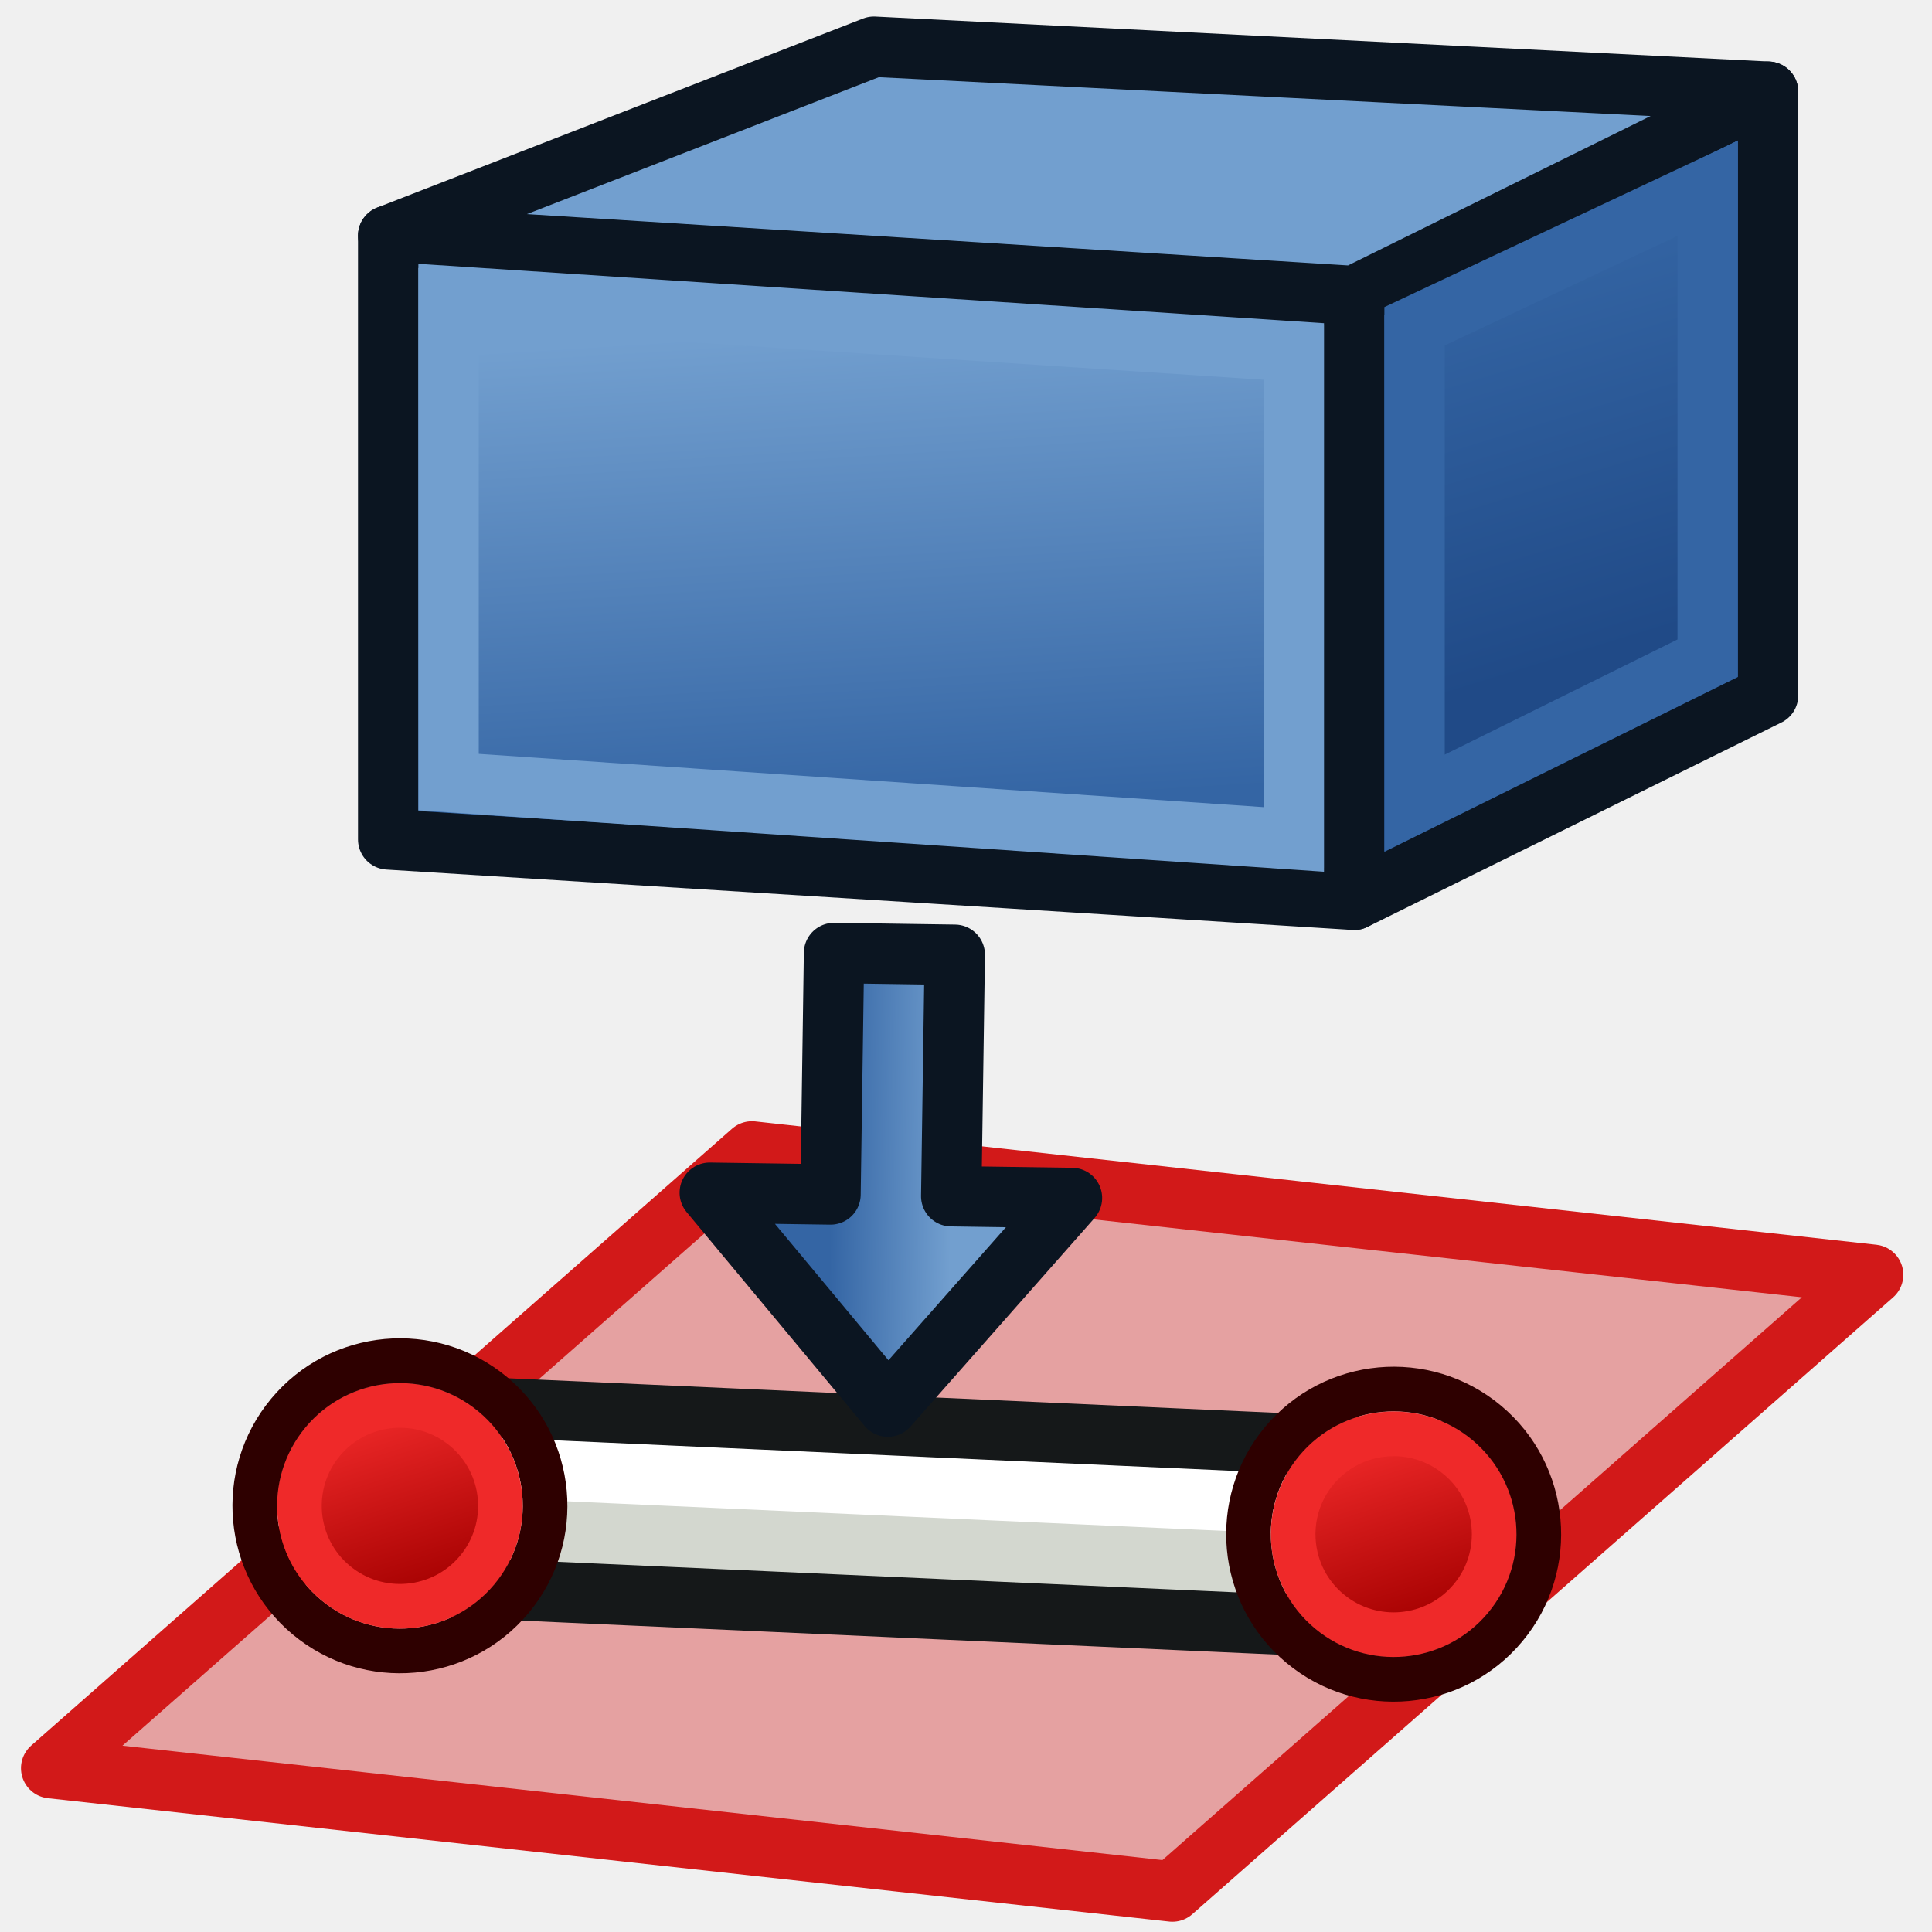
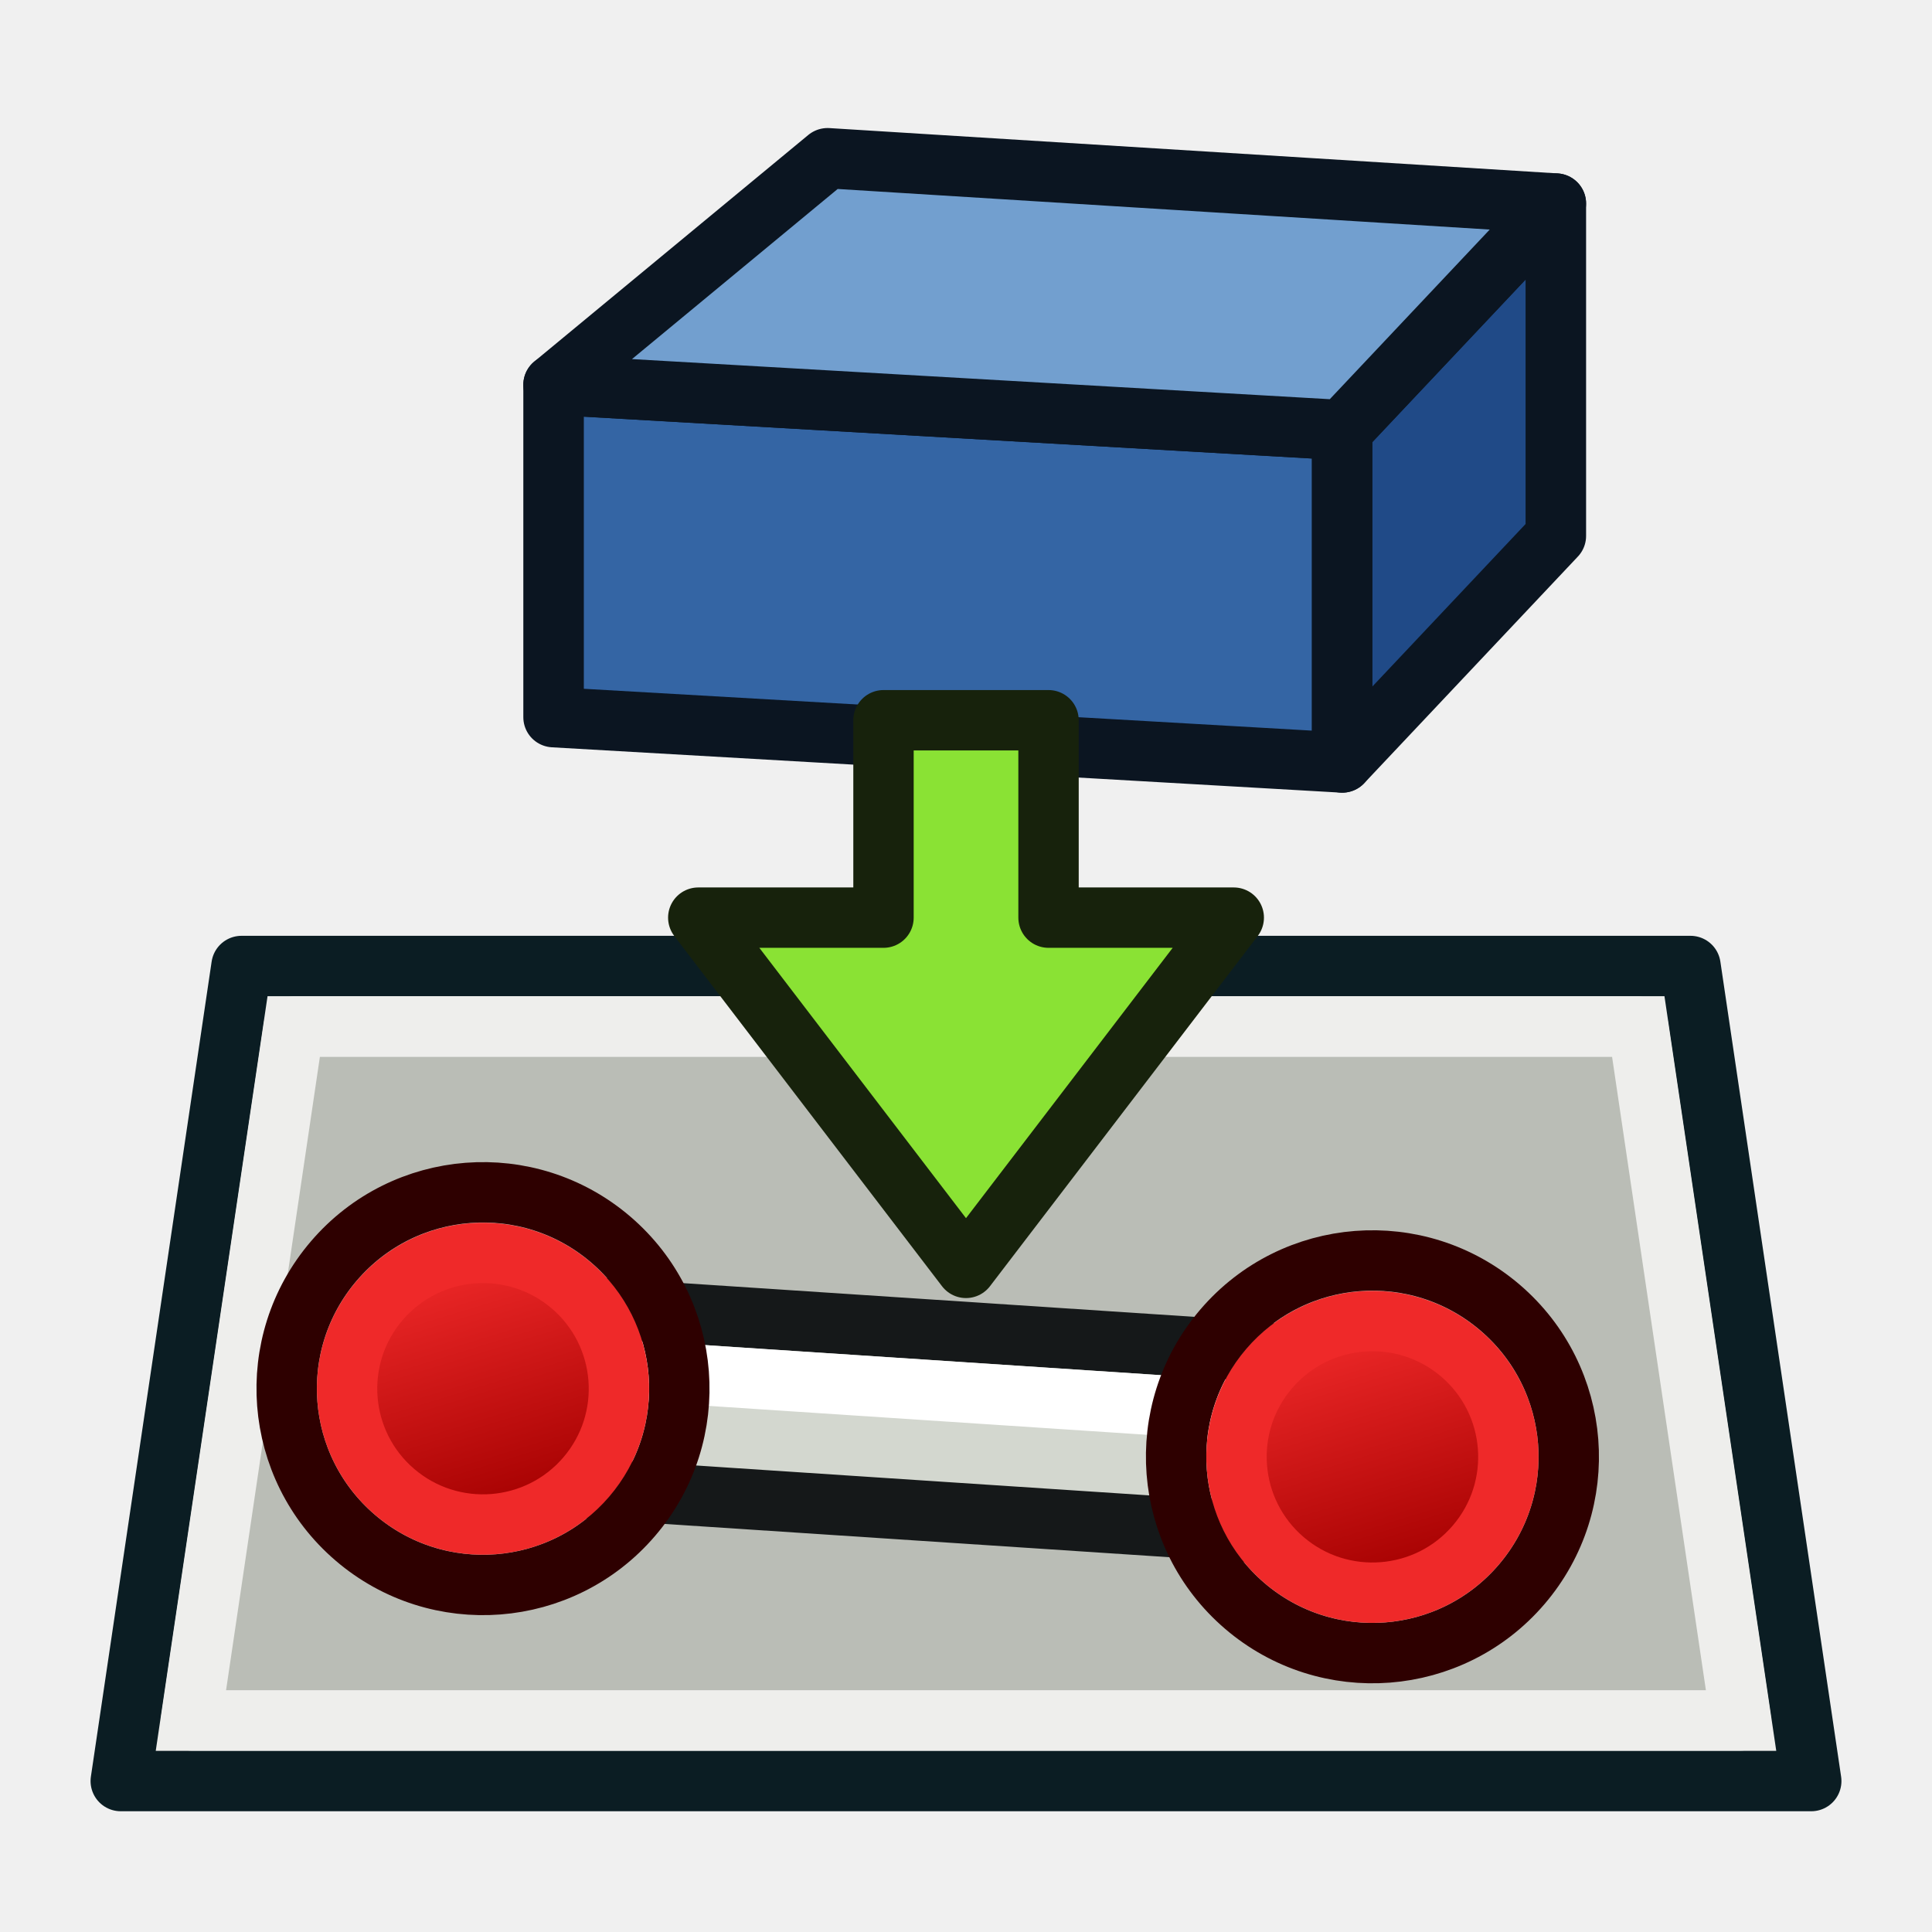
<svg xmlns="http://www.w3.org/2000/svg" xmlns:xlink="http://www.w3.org/1999/xlink" width="64" height="64" id="svg2869" version="1.1" viewBox="0 0 64 64">
  <defs id="defs2871">
    <linearGradient id="linearGradient5">
      <stop style="stop-color:#ef2929;stop-opacity:1;" offset="0" id="stop19" />
      <stop style="stop-color:#ef2929;stop-opacity:0;" offset="1" id="stop20" />
    </linearGradient>
    <linearGradient id="swatch18">
      <stop style="stop-color:#ef2929;stop-opacity:1;" offset="0" id="stop18" />
    </linearGradient>
    <linearGradient id="swatch15">
      <stop style="stop-color:#3d0000;stop-opacity:1;" offset="0" id="stop15" />
    </linearGradient>
    <linearGradient id="linearGradient5-1">
      <stop style="stop-color:#ef2929;stop-opacity:1;" offset="0" id="stop5" />
      <stop style="stop-color:#ef2929;stop-opacity:0;" offset="1" id="stop6" />
    </linearGradient>
    <linearGradient id="linearGradient3836-9">
      <stop style="stop-color:#a40000;stop-opacity:1" offset="0" id="stop3838-8" />
      <stop style="stop-color:#ef2929;stop-opacity:1" offset="1" id="stop3840-1" />
    </linearGradient>
    <linearGradient id="linearGradient3836-9-3">
      <stop style="stop-color:#a40000;stop-opacity:1" offset="0" id="stop3838-8-5" />
      <stop style="stop-color:#ef2929;stop-opacity:1" offset="1" id="stop3840-1-6" />
    </linearGradient>
-     <linearGradient y2="5" x2="-22" y1="18" x1="-18" gradientUnits="userSpaceOnUse" id="linearGradient3082" xlink:href="#linearGradient3836-9-3" />
-     <linearGradient id="linearGradient3836-9-7">
-       <stop style="stop-color:#a40000;stop-opacity:1" offset="0" id="stop3838-8-0" />
-       <stop style="stop-color:#ef2929;stop-opacity:1" offset="1" id="stop3840-1-9" />
+     <linearGradient id="linearGradient2">
+       <stop style="stop-color:#73d216;stop-opacity:1;" offset="0" id="stop1" />
+       <stop style="stop-color:#8ae234;stop-opacity:1;" offset="1" id="stop2" />
    </linearGradient>
-     <linearGradient y2="5" x2="-22" y1="18" x1="-18" gradientUnits="userSpaceOnUse" id="linearGradient3082-3" xlink:href="#linearGradient3836-9-7" />
-     <linearGradient xlink:href="#linearGradient3836-9-3" id="linearGradient3801-1-3" gradientUnits="userSpaceOnUse" x1="-18" y1="18" x2="-22" y2="5" gradientTransform="matrix(0.7634244,0,0,0.7575042,-4.596389,2.752564)" />
-     <linearGradient xlink:href="#linearGradient3836-9-3" id="linearGradient3801-1-3-2" gradientUnits="userSpaceOnUse" x1="-18" y1="18" x2="-22" y2="5" gradientTransform="matrix(0.849567,0,0,0.8430139,-2.927337,1.779038)" />
-     <linearGradient xlink:href="#linearGradient3836-9-3" id="linearGradient34" gradientUnits="userSpaceOnUse" gradientTransform="matrix(0.8260704,0,0,0.8253345,-4.009808,1.346708)" x1="-18" y1="18" x2="-22" y2="5" />
-     <linearGradient xlink:href="#linearGradient3838" id="linearGradient3844" x1="36" y1="1039.362" x2="32" y2="1003.362" gradientUnits="userSpaceOnUse" gradientTransform="translate(2.0563921e-6,-988.3622)" />
-     <linearGradient id="linearGradient3838">
-       <stop style="stop-color:#d3d7cf;stop-opacity:1;" offset="0" id="stop3840" />
-       <stop style="stop-color:#ffffff;stop-opacity:1;" offset="1" id="stop3842" />
-     </linearGradient>
-     <linearGradient xlink:href="#linearGradient3830" id="linearGradient3836" x1="36" y1="1037.362" x2="32" y2="1005.362" gradientUnits="userSpaceOnUse" gradientTransform="translate(2.0563921e-6,-988.3622)" />
-     <linearGradient id="linearGradient3830">
-       <stop style="stop-color:#ffffff;stop-opacity:1;" offset="0" id="stop3832" />
-       <stop style="stop-color:#d3d7cf;stop-opacity:1;" offset="1" id="stop3834" />
-     </linearGradient>
-     <linearGradient x1="10.504" y1="16.487" x2="5.935" y2="1.636" id="linearGradient-1" gradientTransform="scale(0.9999902,1.00001)" gradientUnits="userSpaceOnUse">
-       <stop stop-color="#A40000" offset="0%" id="stop6-9" />
-       <stop stop-color="#EF2929" offset="100%" id="stop8" />
-     </linearGradient>
-     <linearGradient xlink:href="#linearGradient3815" id="linearGradient3856" gradientUnits="userSpaceOnUse" x1="80" y1="58" x2="79" y2="42" />
+     <linearGradient xlink:href="#linearGradient3815" id="linearGradient3856" gradientUnits="userSpaceOnUse" x1="80" y1="58" x2="79" y2="42" gradientTransform="translate(2.571441,-4.982496)" />
    <linearGradient id="linearGradient3815">
      <stop style="stop-color:#3465a4;stop-opacity:1" offset="0" id="stop3817" />
      <stop style="stop-color:#729fcf;stop-opacity:1" offset="1" id="stop3819" />
    </linearGradient>
-     <linearGradient xlink:href="#linearGradient3841" id="linearGradient3858" gradientUnits="userSpaceOnUse" x1="109" y1="51" x2="105" y2="38" />
+     <linearGradient xlink:href="#linearGradient3841" id="linearGradient3858" gradientUnits="userSpaceOnUse" x1="109" y1="51" x2="105" y2="38" gradientTransform="translate(2.571441,-4.982496)" />
    <linearGradient id="linearGradient3841">
      <stop style="stop-color:#204a87;stop-opacity:1" offset="0" id="stop3843" />
      <stop style="stop-color:#3465a4;stop-opacity:1" offset="1" id="stop3845" />
    </linearGradient>
-     <linearGradient y2="5" x2="-22" y1="18" x1="-18" gradientTransform="matrix(0.7711485,0,0,0.7711394,-4.409097,2.585905)" gradientUnits="userSpaceOnUse" id="linearGradient3898" xlink:href="#linearGradient3836-9-3" />
-     <linearGradient xlink:href="#linearGradient3815" id="linearGradient3978" gradientUnits="userSpaceOnUse" x1="-15" y1="37" x2="-19" y2="37" gradientTransform="rotate(15,-47.52431,105.6818)" />
-     <linearGradient xlink:href="#linearGradient3836-9-3" id="linearGradient25" gradientUnits="userSpaceOnUse" gradientTransform="matrix(0.8260704,0,0,0.8253345,-4.009808,1.346708)" x1="-18" y1="18" x2="-22" y2="5" />
-     <linearGradient xlink:href="#linearGradient3836-9-3" id="linearGradient1013" gradientUnits="userSpaceOnUse" gradientTransform="matrix(0.8260704,0,0,0.8253345,-4.009808,1.346708)" x1="-18" y1="18" x2="-22" y2="5" />
+     <linearGradient xlink:href="#linearGradient3836-9-3" id="linearGradient1" gradientUnits="userSpaceOnUse" gradientTransform="matrix(0.8260704,0,0,0.8253345,-4.009808,1.346708)" x1="-18" y1="18" x2="-22" y2="5" />
+     <linearGradient xlink:href="#linearGradient3836-9-3" id="linearGradient4" gradientUnits="userSpaceOnUse" gradientTransform="matrix(0.8260704,0,0,0.8253345,-4.009808,1.346708)" x1="-18" y1="18" x2="-22" y2="5" />
+     <linearGradient xlink:href="#linearGradient3815" id="linearGradient3978" gradientUnits="userSpaceOnUse" x1="-15" y1="37" x2="-19" y2="37" gradientTransform="rotate(15,69.46815,244.3832)" />
+     <linearGradient y2="34.72" x2="54.103" y1="29.28" x1="23.759" gradientTransform="matrix(0,0.2930368,0.2620307,0,23.61502,21.74555)" gradientUnits="userSpaceOnUse" id="linearGradient3012" xlink:href="#linearGradient3895" />
+     <linearGradient id="linearGradient3895">
+       <stop style="stop-color:#729fcf;stop-opacity:1;" offset="0" id="stop3897" />
+       <stop style="stop-color:#204a87;stop-opacity:1;" offset="1" id="stop3899" />
+     </linearGradient>
  </defs>
-   <g id="g3849" transform="translate(-50.14077,-31.19256)">
-     <path id="path3023" d="m 63,39 v 20 l 32,2 V 41 Z" style="fill:url(#linearGradient3856);fill-opacity:1;stroke:#0b1521;stroke-width:2;stroke-linecap:butt;stroke-linejoin:round;stroke-opacity:1" />
-     <path id="path3025" d="m 95,61 13.71,-6.77 v -20 L 95,41 Z" style="fill:url(#linearGradient3858);fill-opacity:1;stroke:#0b1521;stroke-width:2;stroke-linecap:butt;stroke-linejoin:round;stroke-opacity:1" />
-     <path id="path3027" d="M 63,39 79.09,32.74 108.71,34.23 95,41 Z" style="fill:#729fcf;stroke:#0b1521;stroke-width:2;stroke-linecap:butt;stroke-linejoin:round;stroke-opacity:1" />
-     <path id="path3023-1" d="M 65,41 V 57.1 L 93,59 V 42.836 Z" style="fill:none;stroke:#729fcf;stroke-width:2;stroke-linecap:butt;stroke-linejoin:miter;stroke-opacity:1" />
-     <path id="path3025-7" d="m 97,57.8 9.71,-4.803 v -15.567 L 97,42 Z" style="fill:none;stroke:#3465a4;stroke-width:2;stroke-linecap:butt;stroke-linejoin:miter;stroke-opacity:1" />
-   </g>
-   <path id="path3027-1" d="M 1.695,58.574 24.909,38.142 62.05,42.228 38.836,62.66 Z" style="fill:#d21919;fill-opacity:0.368;stroke:#d21919;stroke-width:2;stroke-linecap:butt;stroke-linejoin:round;stroke-miterlimit:4;stroke-dasharray:none;stroke-opacity:1" />
-   <path style="fill:none;stroke:#151819;stroke-width:8;stroke-linecap:round;stroke-linejoin:miter;stroke-miterlimit:4;stroke-dasharray:none;stroke-dashoffset:0;stroke-opacity:1" d="M 13.146,49.495 47.17,51.026" id="path3921" />
-   <path style="fill:none;stroke:#d3d7cf;stroke-width:4;stroke-linecap:round;stroke-linejoin:miter;stroke-miterlimit:4;stroke-dasharray:none;stroke-dashoffset:0;stroke-opacity:1" d="M 13.146,49.495 47.17,51.026" id="path3921-4" />
-   <path style="display:inline;fill:none;stroke:#ffffff;stroke-width:2;stroke-linecap:round;stroke-linejoin:miter;stroke-miterlimit:4;stroke-dasharray:none;stroke-dashoffset:0;stroke-opacity:1" d="m 13.445,48.491 34.024,1.531" id="path11" />
-   <g transform="matrix(0.5756735,-0.00794162,0.00794162,0.5756734,24.65681,43.5112)" id="g34" style="stroke-width:1.284">
-     <path style="fill:none;stroke:#2e0000;stroke-width:2.568;stroke-miterlimit:4;stroke-dasharray:none;stroke-opacity:1" id="path33" d="M -26.311,5.358 A 8.352,8.352 0.02 1 1 -13.623,16.223 8.352,8.352 0.02 1 1 -26.311,5.358 Z" />
-     <path style="fill:url(#linearGradient34);fill-opacity:1;stroke:#ef2929;stroke-width:2.568;stroke-miterlimit:4;stroke-dasharray:none;stroke-opacity:1" id="path34" d="m -24.359,7.036 a 5.782,5.777 0 1 1 8.784,7.516 5.782,5.777 0 0 1 -8.784,-7.516 z" />
-   </g>
-   <g transform="matrix(0.5756735,-0.00794162,0.00794162,0.5756734,57.57553,44.45213)" id="g34-1" style="stroke-width:1.284">
-     <path style="fill:none;stroke:#2e0000;stroke-width:2.568;stroke-miterlimit:4;stroke-dasharray:none;stroke-opacity:1" id="path33-8" d="M -26.311,5.358 A 8.352,8.352 0.02 1 1 -13.623,16.223 8.352,8.352 0.02 1 1 -26.311,5.358 Z" />
-     <path style="fill:url(#linearGradient1013);fill-opacity:1;stroke:#ef2929;stroke-width:2.568;stroke-miterlimit:4;stroke-dasharray:none;stroke-opacity:1" id="path34-8" d="m -24.359,7.036 a 5.782,5.777 0 1 1 8.784,7.516 5.782,5.777 0 0 1 -8.784,-7.516 z" />
-   </g>
-   <g id="g3971" transform="rotate(165.8372,15.2372,44.27089)">
-     <path id="path3941" d="m 0.115,53.554 -3.864,-1.035 2.071,-7.727 -3.864,-1.035 7.607,-5.209 3.984,8.314 -3.864,-1.035 z" style="fill:url(#linearGradient3978);fill-opacity:1;stroke:#0b1521;stroke-width:2;stroke-linecap:butt;stroke-linejoin:round;stroke-opacity:1" />
+   <g id="layer3" style="display:inline">
+     <path style="fill:#eeeeec;fill-opacity:1;stroke:#0b1d23;stroke-width:2;stroke-linecap:round;stroke-linejoin:round;stroke-opacity:1" d="M 4,59 H 60 L 56,32 H 8 Z" id="path2" />
+     <path style="fill:#babdb6;fill-opacity:1;stroke:#eeeeec;stroke-width:2;stroke-linecap:round;stroke-linejoin:round;stroke-opacity:1" d="m 9.734,34.01 h 44.531 l 3.404,22.98 H 6.33 Z" id="path22" />
+     <g id="g3849" transform="matrix(0.7538456,0,0,0.7506574,-31.09226,-12.79009)" style="display:inline;stroke-width:1.329">
+       <path id="path3023" d="m 65.571,34.018 v 14.671 l 34.653,2 V 36.018 Z" style="fill:#3465a4;fill-opacity:1;stroke:#0b1521;stroke-width:2.659;stroke-linecap:butt;stroke-linejoin:round;stroke-opacity:1" />
+       <path id="path3025" d="m 100.225,50.689 9.388,-10 V 26.018 l -9.388,10 z" style="fill:#204a87;fill-opacity:1;stroke:#0b1521;stroke-width:2.659;stroke-linecap:butt;stroke-linejoin:round;stroke-opacity:1" />
+       <path id="path3027" d="m 65.571,34.018 12.041,-10 32,2 -9.388,10 z" style="fill:#729fcf;stroke:#0b1521;stroke-width:2.659;stroke-linecap:butt;stroke-linejoin:round;stroke-opacity:1" />
+     </g>
+     <g id="g2" style="display:inline" transform="translate(10.75,21.49998)">
+       <path style="fill:none;stroke:#151819;stroke-width:8;stroke-linecap:round;stroke-linejoin:round;stroke-dasharray:none;stroke-opacity:1;paint-order:markers fill stroke" d="M 7.875,24.75 30.625,26.25" id="path1-4" />
+       <path style="display:inline;fill:none;stroke:#d3d7cf;stroke-width:4;stroke-linecap:round;stroke-linejoin:round;stroke-dasharray:none;paint-order:markers fill stroke" d="M 7.875,24.75 30.625,26.25" id="path1-7-5" />
+       <path style="display:inline;fill:none;stroke:#ffffff;stroke-width:2;stroke-linecap:round;stroke-linejoin:round;stroke-dasharray:none;stroke-opacity:1;paint-order:markers fill stroke" d="M 7.875,23.75 30.625,25.25" id="path1-7-0-5" />
+     </g>
+     <g transform="matrix(0.7786946,0,0,0.7786945,61.01193,39.8555)" id="g3797-9-5-5-1" style="stroke-width:1.284">
+       <path style="fill:none;stroke:#2e0000;stroke-width:2.568;stroke-miterlimit:4;stroke-dasharray:none;stroke-opacity:1" id="path4250-71-6-6-7" d="M -26.311,5.358 A 8.352,8.352 0.02 1 1 -13.623,16.223 8.352,8.352 0.02 1 1 -26.311,5.358 Z" />
+       <path style="fill:url(#linearGradient1);fill-opacity:1;stroke:#ef2929;stroke-width:2.568;stroke-miterlimit:4;stroke-dasharray:none;stroke-opacity:1" id="path4250-7-3-2-2-1" d="m -24.359,7.036 a 5.782,5.777 0 1 1 8.784,7.516 5.782,5.777 0 0 1 -8.784,-7.516 z" />
+     </g>
+     <g transform="matrix(0.7786946,0,0,0.7786945,31.54827,37.59776)" id="g4" style="stroke-width:1.284">
+       <path style="fill:none;stroke:#2e0000;stroke-width:2.568;stroke-miterlimit:4;stroke-dasharray:none;stroke-opacity:1" id="path3" d="M -26.311,5.358 A 8.352,8.352 0.02 1 1 -13.623,16.223 8.352,8.352 0.02 1 1 -26.311,5.358 Z" />
+       <path style="fill:url(#linearGradient4);fill-opacity:1;stroke:#ef2929;stroke-width:2.568;stroke-miterlimit:4;stroke-dasharray:none;stroke-opacity:1" id="path4" d="m -24.359,7.036 a 5.782,5.777 0 1 1 8.784,7.516 5.782,5.777 0 0 1 -8.784,-7.516 z" />
+     </g>
+     <path style="display:inline;fill:#8ae234;fill-opacity:1;fill-rule:evenodd;stroke:#17220c;stroke-width:2;stroke-linecap:butt;stroke-linejoin:round;stroke-miterlimit:4;stroke-dasharray:none;stroke-opacity:1" d="m 29.267,23.859 h 5.467 v 6.539 h 6.136 L 32,42 23.131,30.398 h 6.136 z" id="path1-42" />
  </g>
</svg>
